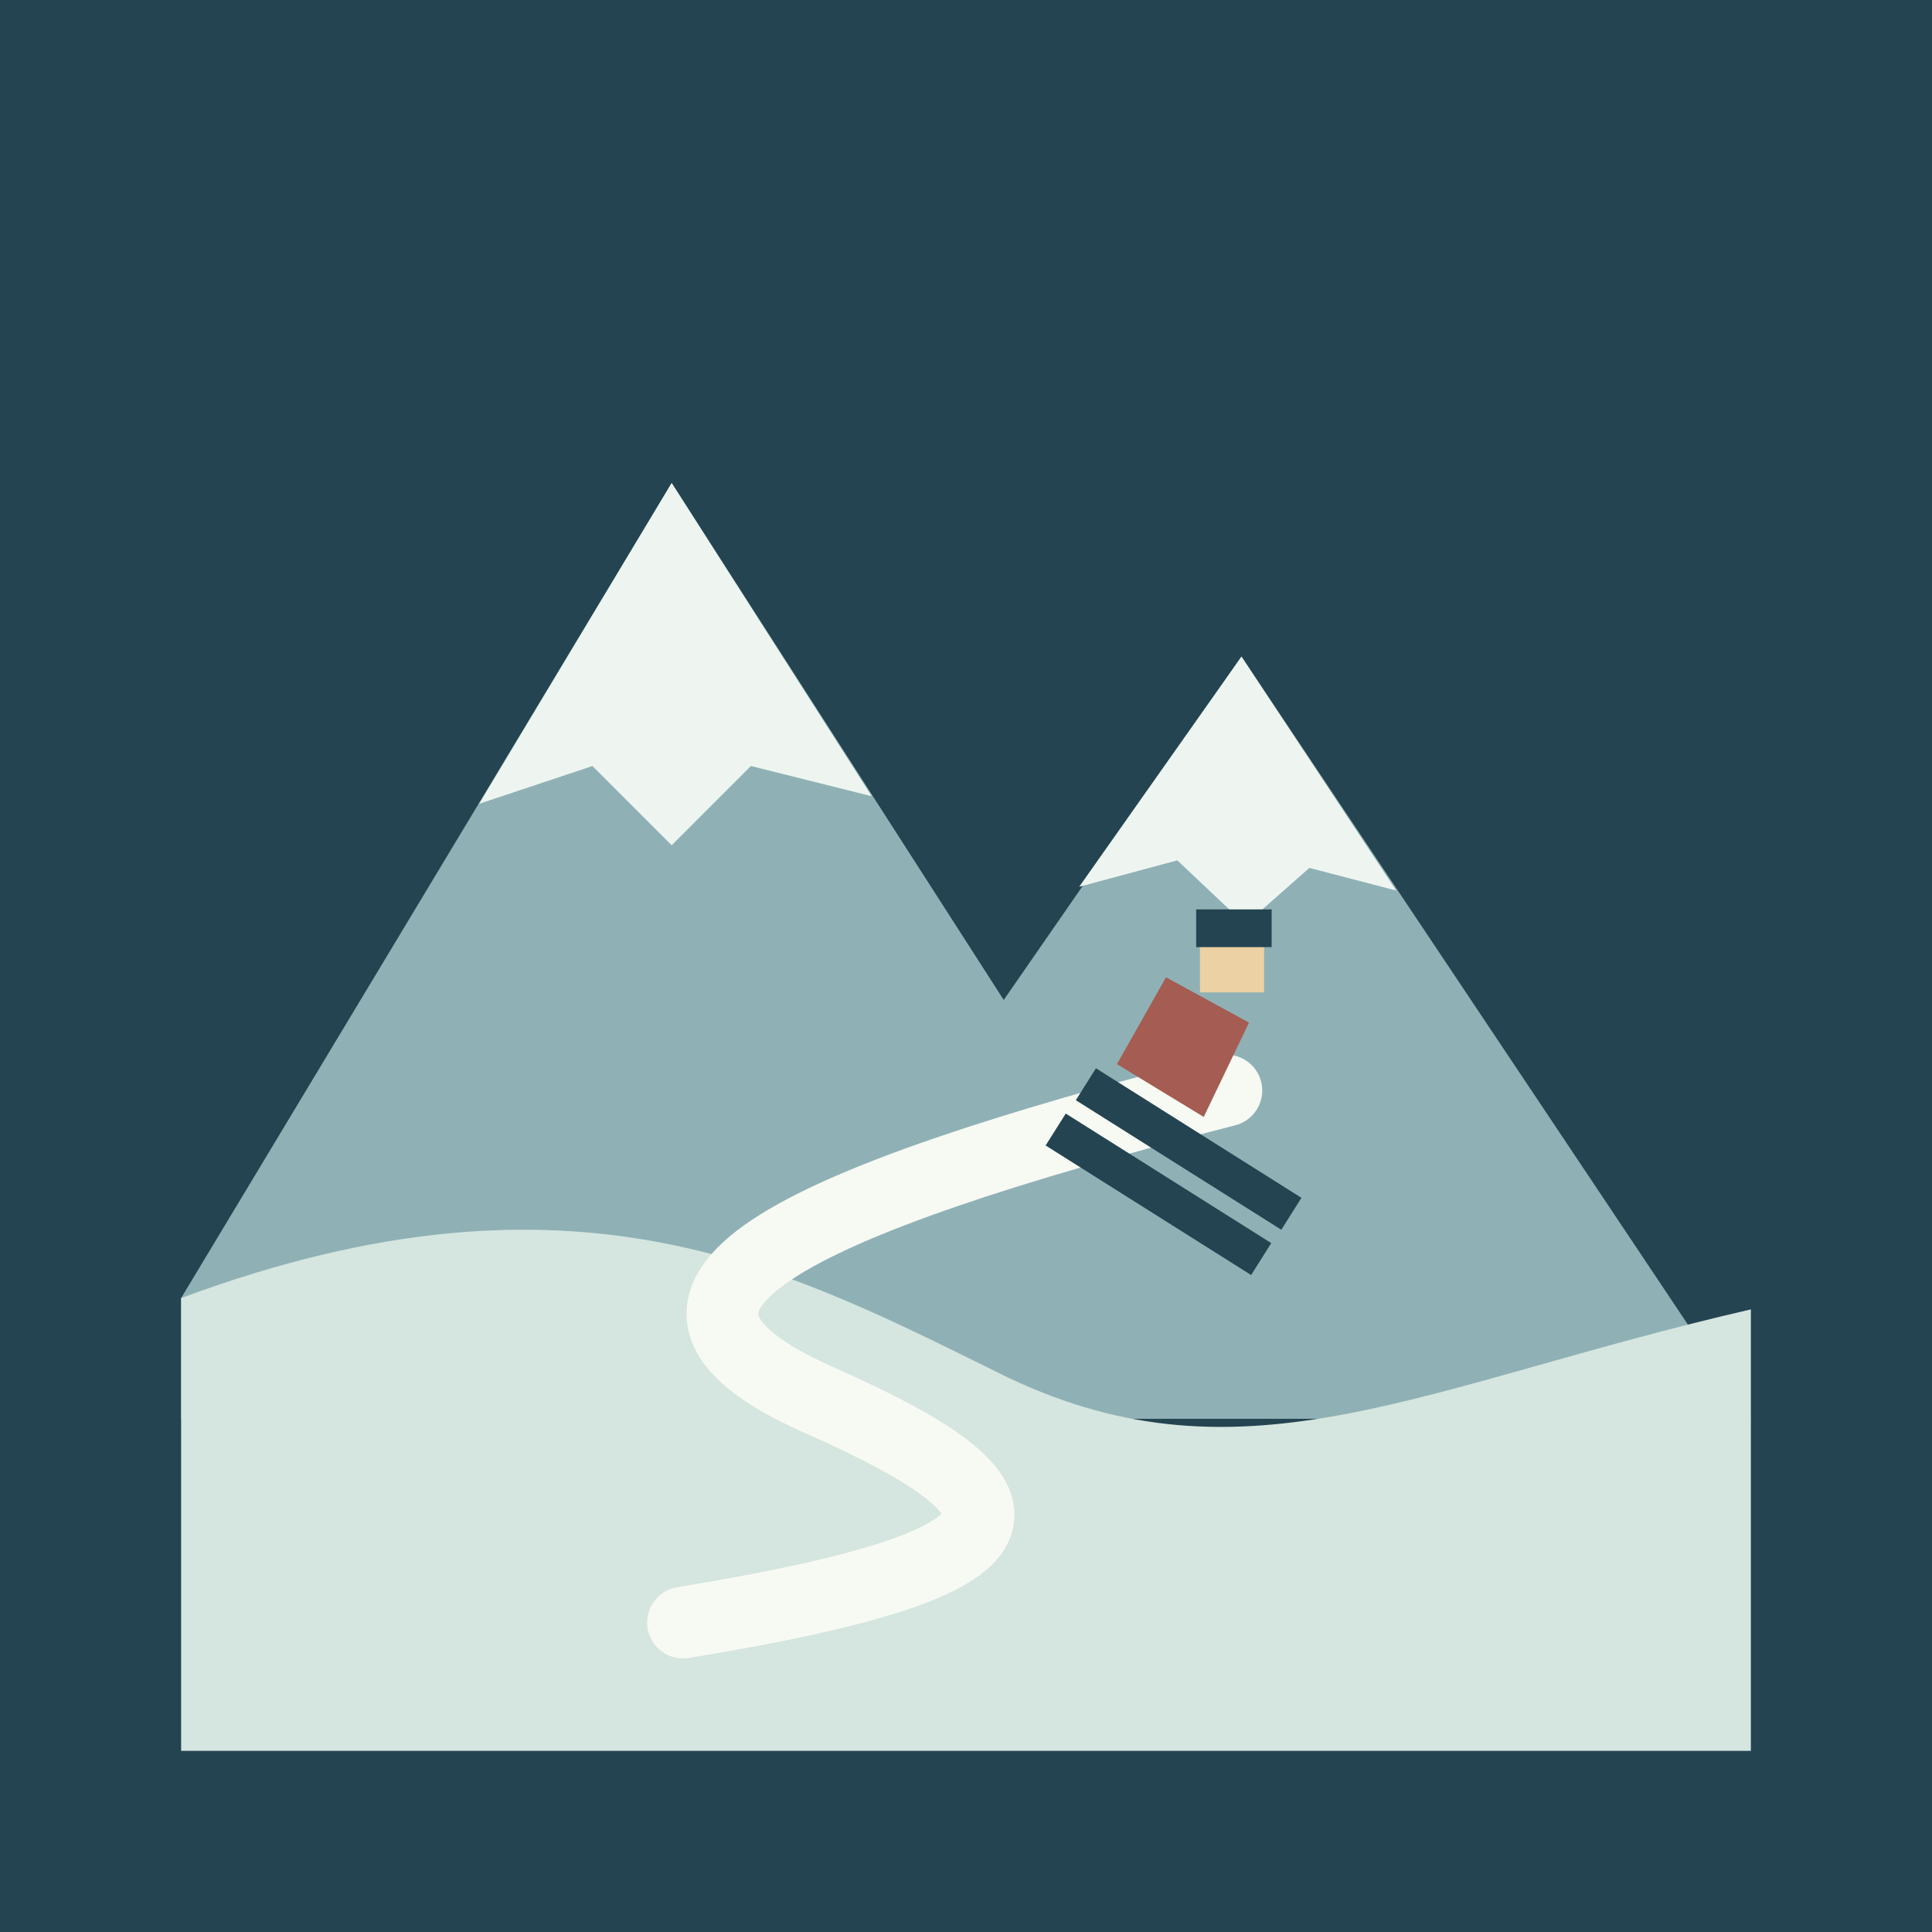
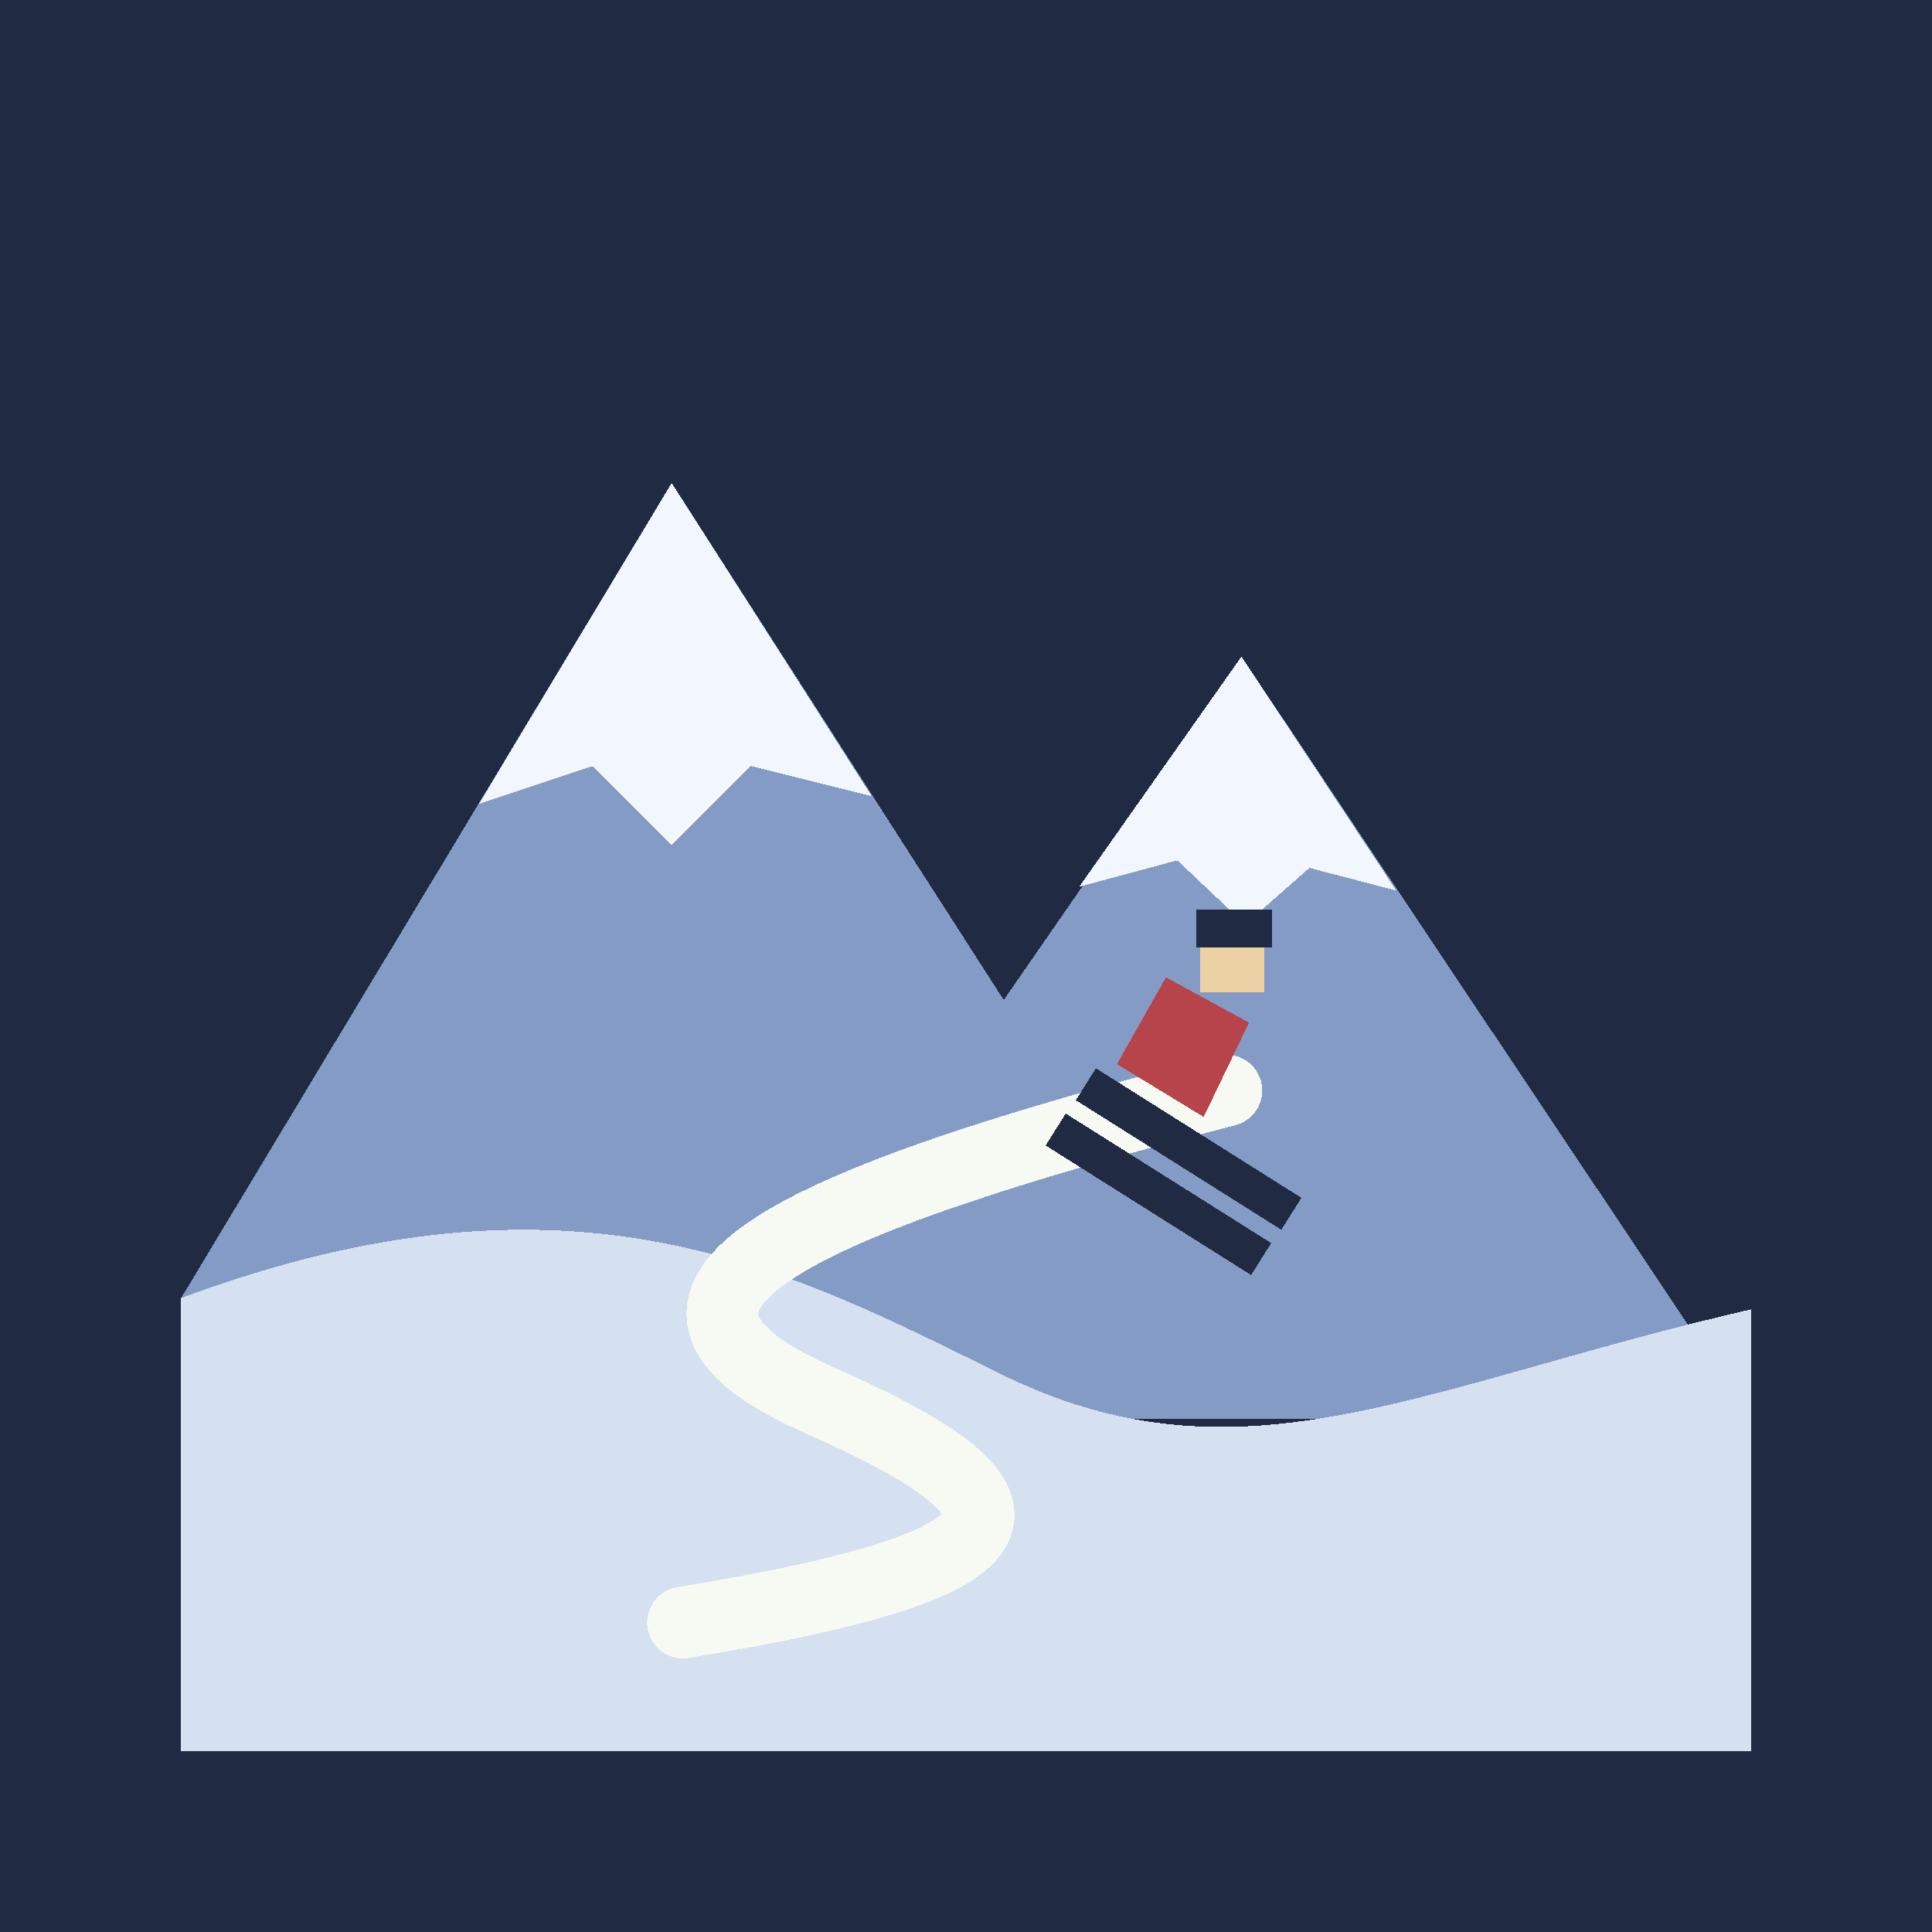
- <svg xmlns="http://www.w3.org/2000/svg" viewBox="0 0 512 512">
-   <path fill="#244451" d="M0 0h512v512H0z" />
-   <path fill="#8fb1b5" d="m48 344 130-216 88 137 63-91 135 202H48z" />
-   <path fill="#eef5f1" d="m178 128 53 83-32-8-21 21-21-21-30 10zm151 46 41 62-23-6-17 15-18-17-26 7z" />
-   <path fill="#d5e5df" d="M48 344c105-39 162-7 219 21 63 30 110 2 197-18v117H48z" />
+ <svg xmlns="http://www.w3.org/2000/svg" viewBox="0 0 512 512" shape-rendering="crispEdges">
+   <path fill="#202b43" d="M0 0h512v512H0z" />
+   <path fill="#849cc5" d="m48 344 130-216 88 137 63-91 135 202H48z" />
+   <path fill="#f1f6ff" d="m178 128 53 83-32-8-21 21-21-21-30 10zm151 46 41 62-23-6-17 15-18-17-26 7z" />
+   <path fill="#d5e0f1" d="M48 344c105-39 162-7 219 21 63 30 110 2 197-18v117H48z" />
  <path d="M325 289c-116 30-169 55-108 82s62 43-36 59" fill="none" stroke="#f7faf3" stroke-width="19" stroke-linecap="round" />
-   <path stroke="#244451" stroke-width="10" stroke-linecap="square" d="m292 290 46 29m-54-17 46 29" />
-   <path fill="#a55c52" d="m309 259 22 12-12 25-23-14z" />
+   <path stroke="#202b43" stroke-width="10" stroke-linecap="square" d="m292 290 46 29m-54-17 46 29" />
+   <path fill="#b8444b" d="m309 259 22 12-12 25-23-14z" />
  <path fill="#ecd1a4" d="M318 246h17v17h-17z" />
-   <path fill="#244451" d="M317 241h20v10h-20z" />
+   <path fill="#202b43" d="M317 241h20v10h-20z" />
</svg>
